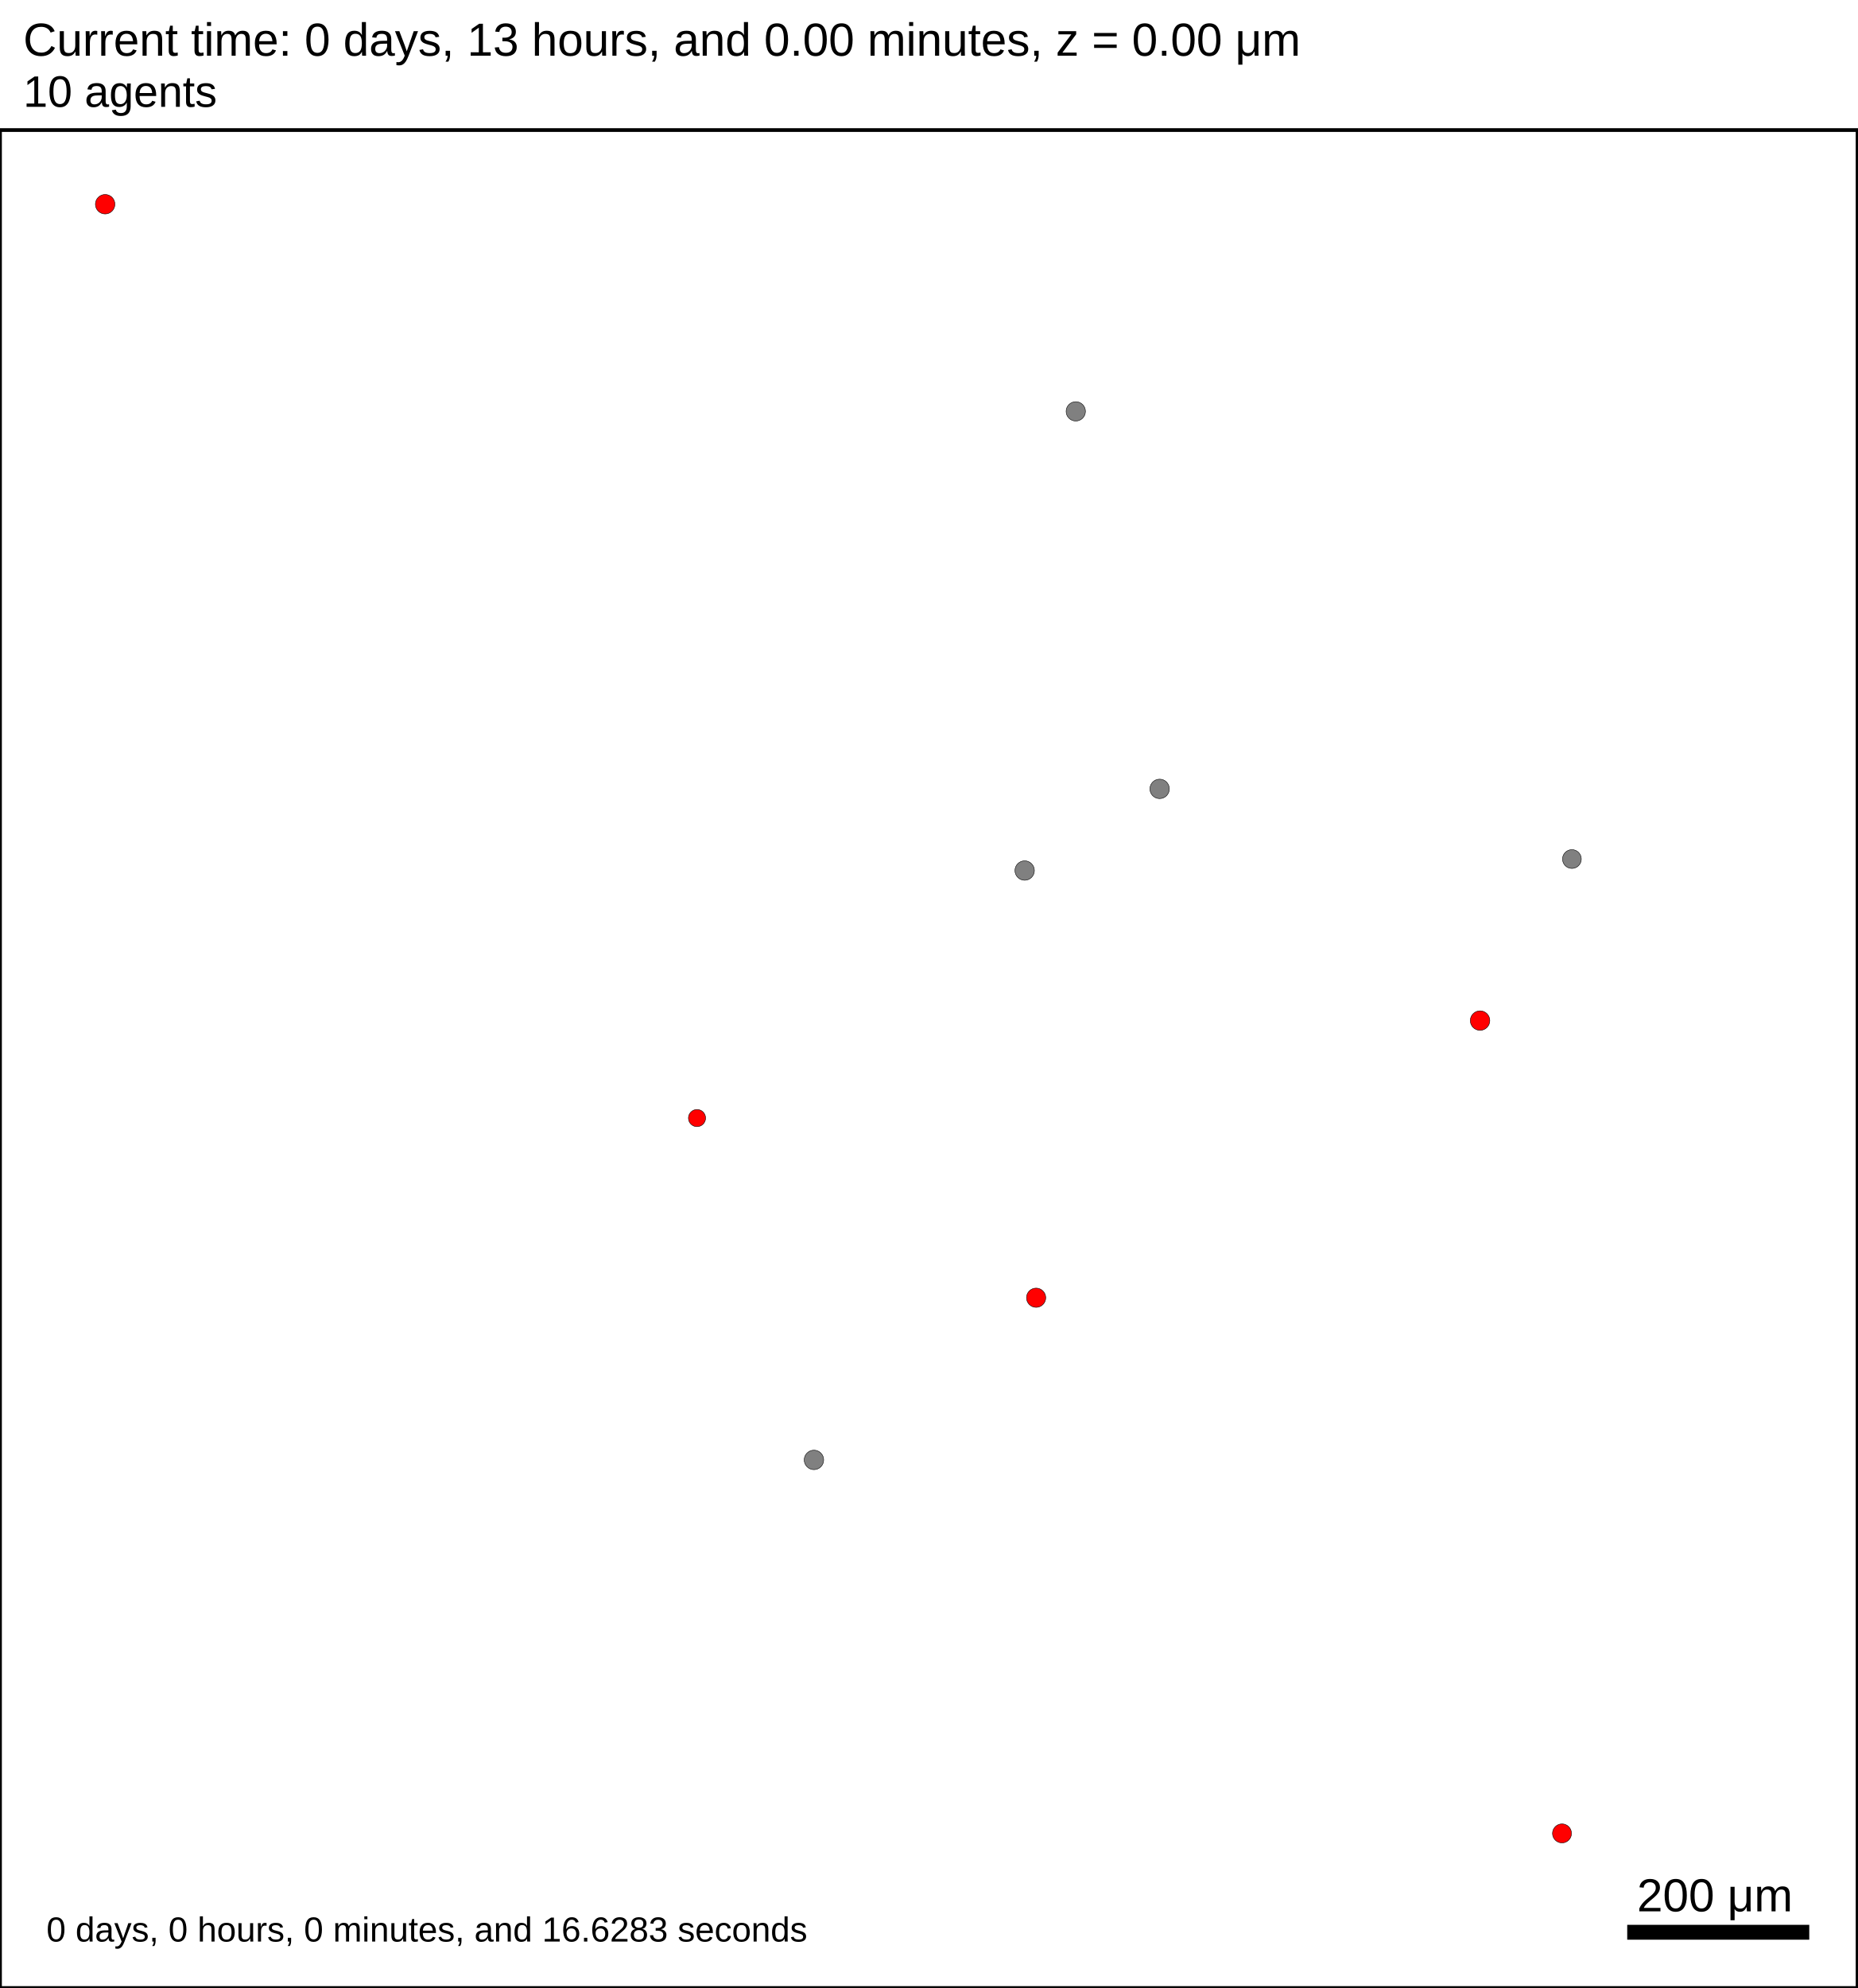
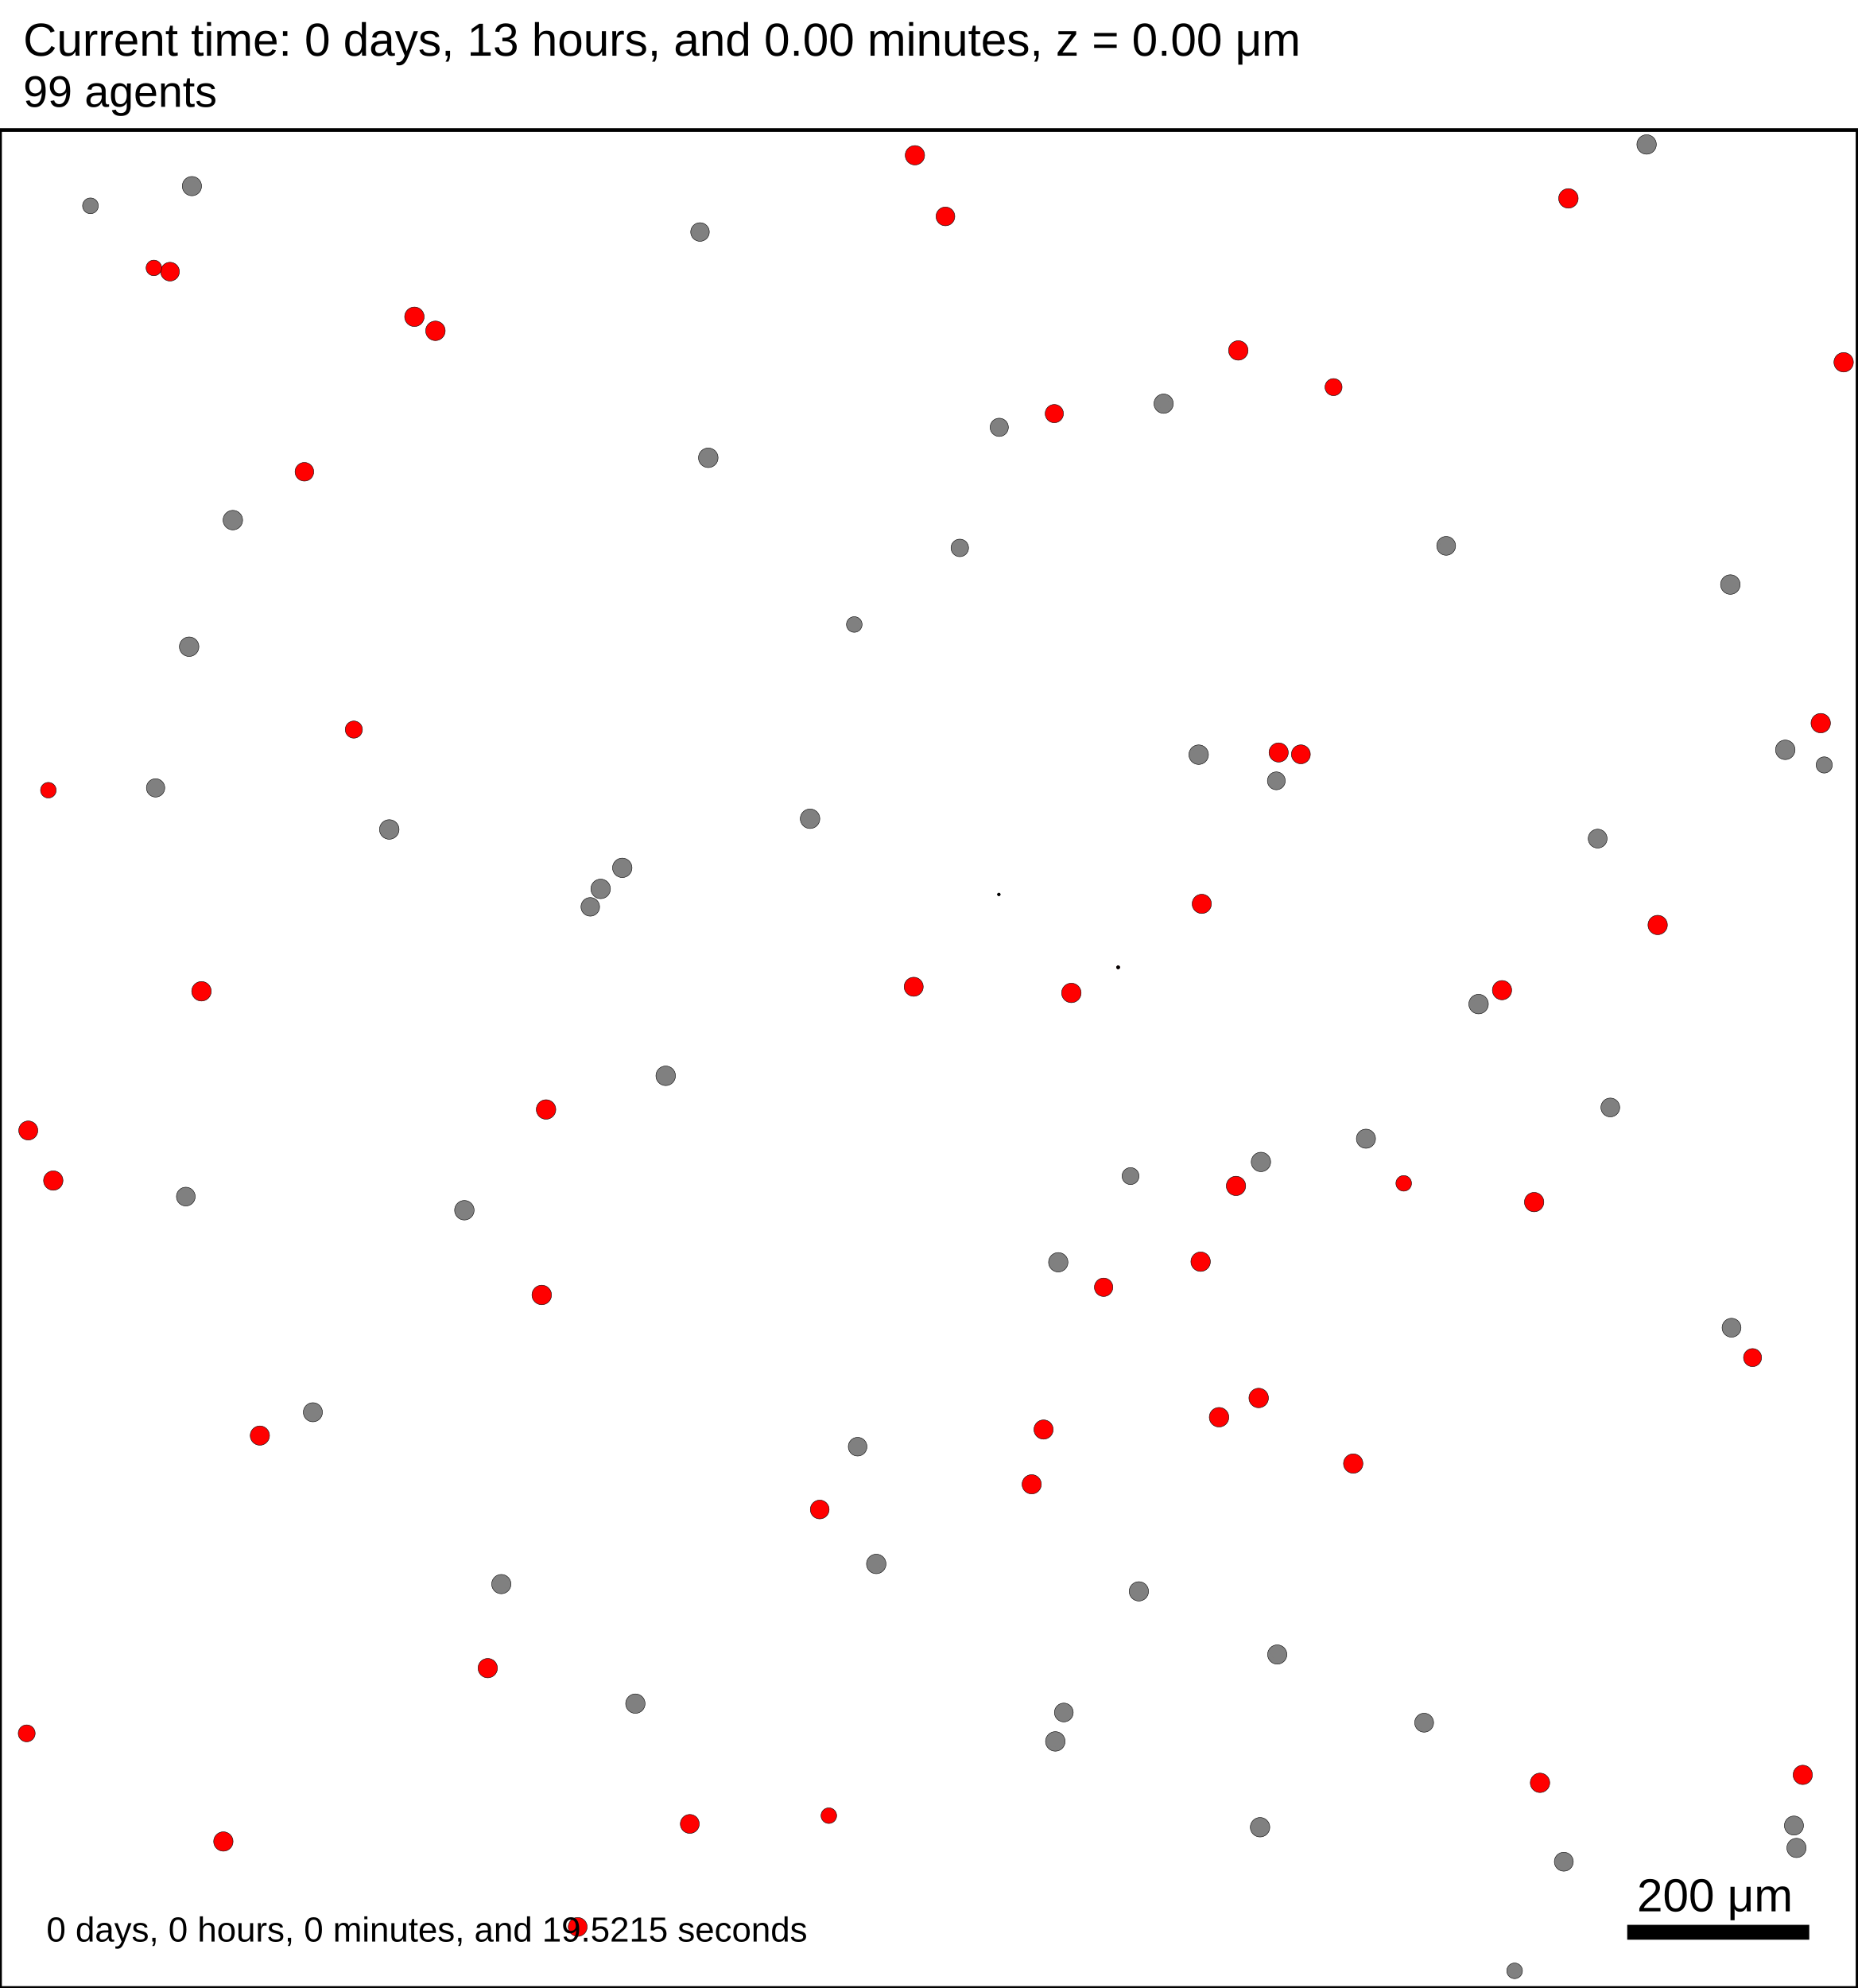
<svg xmlns="http://www.w3.org/2000/svg" version="1.1" width="2000" height="2140" id="svg2">
  <rect x="0" y="0" width="2000" height="2140" stroke-width="4" stroke="white" fill="white" />
  <text x="25" y="60" font-family="Arial" font-size="50" fill="black">
   Current time: 0 days, 13 hours, and 0.00 minutes, z = 0.00 μm
  </text>
  <text x="25" y="115" font-family="Arial" font-size="47.5" fill="black">
-    10 agents
+    99 agents
  </text>
  <g id="tissue" transform="translate(0,2140) scale(1,-1)">
    <g id="ECM">
  </g>
    <g id="cells">
      <g id="cell0">
-         <circle cx="1103.24" cy="1202.9" r="10.449" stroke-width="0.5" stroke="black" fill="grey" />
-         <circle cx="1103.24" cy="1202.9" r="6.301" stroke-width="0.5" stroke="grey" fill="grey" />
+         <circle cx="1075.47" cy="1177.2" r="1.458" stroke-width="0.5" stroke="black" fill="grey" />
+         <circle cx="1075.47" cy="1177.2" r="1.452" stroke-width="0.5" stroke="black" fill="black" />
      </g>
      <g id="cell1">
-         <circle cx="1692.45" cy="1215.28" r="10.11" stroke-width="0.5" stroke="black" fill="grey" />
-         <circle cx="1692.45" cy="1215.28" r="6.126" stroke-width="0.5" stroke="grey" fill="grey" />
+         <circle cx="1720.17" cy="1237.26" r="10.176" stroke-width="0.5" stroke="black" fill="grey" />
+         <circle cx="1720.17" cy="1237.26" r="6.162" stroke-width="0.5" stroke="grey" fill="grey" />
      </g>
      <g id="cell2">
-         <circle cx="1158.27" cy="1697.18" r="10.393" stroke-width="0.5" stroke="black" fill="grey" />
-         <circle cx="1158.27" cy="1697.18" r="6.274" stroke-width="0.5" stroke="grey" fill="grey" />
+         <circle cx="1075.87" cy="1680" r="9.822" stroke-width="0.5" stroke="black" fill="grey" />
+         <circle cx="1075.87" cy="1680" r="5.964" stroke-width="0.5" stroke="grey" fill="grey" />
      </g>
      <g id="cell3">
-         <circle cx="1248.55" cy="1290.8" r="10.449" stroke-width="0.5" stroke="black" fill="grey" />
-         <circle cx="1248.55" cy="1290.8" r="6.301" stroke-width="0.5" stroke="grey" fill="grey" />
+         <circle cx="1290.58" cy="1327.62" r="10.525" stroke-width="0.5" stroke="black" fill="grey" />
+         <circle cx="1290.58" cy="1327.62" r="6.336" stroke-width="0.5" stroke="grey" fill="grey" />
      </g>
      <g id="cell4">
-         <circle cx="876.363" cy="568.471" r="10.473" stroke-width="0.5" stroke="black" fill="grey" />
-         <circle cx="876.363" cy="568.471" r="6.312" stroke-width="0.5" stroke="grey" fill="grey" />
+         <circle cx="923.389" cy="582.704" r="10.065" stroke-width="0.5" stroke="black" fill="grey" />
+         <circle cx="923.389" cy="582.704" r="6.101" stroke-width="0.5" stroke="grey" fill="grey" />
      </g>
      <g id="cell5">
-         <circle cx="113.207" cy="1920.16" r="10.492" stroke-width="0.5" stroke="black" fill="red" />
-         <circle cx="113.207" cy="1920.16" r="6.321" stroke-width="0.5" stroke="red" fill="red" />
+         <circle cx="97.39" cy="1918.44" r="8.483" stroke-width="0.5" stroke="black" fill="grey" />
+         <circle cx="97.39" cy="1918.44" r="5.103" stroke-width="0.5" stroke="grey" fill="grey" />
      </g>
      <g id="cell6">
-         <circle cx="750.457" cy="936.447" r="9.237" stroke-width="0.5" stroke="black" fill="red" />
-         <circle cx="750.457" cy="936.447" r="5.613" stroke-width="0.5" stroke="red" fill="red" />
+         <circle cx="716.754" cy="981.947" r="10.53" stroke-width="0.5" stroke="black" fill="grey" />
+         <circle cx="716.754" cy="981.947" r="6.338" stroke-width="0.5" stroke="grey" fill="grey" />
      </g>
      <g id="cell7">
-         <circle cx="1593.55" cy="1041.38" r="10.498" stroke-width="0.5" stroke="black" fill="red" />
-         <circle cx="1593.55" cy="1041.38" r="6.324" stroke-width="0.5" stroke="red" fill="red" />
+         <circle cx="1591.96" cy="1059.15" r="10.523" stroke-width="0.5" stroke="black" fill="grey" />
+         <circle cx="1591.96" cy="1059.15" r="6.335" stroke-width="0.5" stroke="grey" fill="grey" />
      </g>
      <g id="cell8">
-         <circle cx="1115.57" cy="743.046" r="10.354" stroke-width="0.5" stroke="black" fill="red" />
-         <circle cx="1115.57" cy="743.046" r="6.255" stroke-width="0.5" stroke="red" fill="red" />
+         <circle cx="1139.42" cy="781.212" r="10.445" stroke-width="0.5" stroke="black" fill="grey" />
+         <circle cx="1139.42" cy="781.212" r="6.299" stroke-width="0.5" stroke="grey" fill="grey" />
      </g>
      <g id="cell9">
-         <circle cx="1681.78" cy="166.416" r="10.222" stroke-width="0.5" stroke="black" fill="red" />
-         <circle cx="1681.78" cy="166.416" r="6.186" stroke-width="0.5" stroke="red" fill="red" />
+         <circle cx="1683.73" cy="135.942" r="10.2" stroke-width="0.5" stroke="black" fill="grey" />
+         <circle cx="1683.73" cy="135.942" r="6.174" stroke-width="0.5" stroke="grey" fill="grey" />
+       </g>
+       <g id="cell10">
+         <circle cx="167.533" cy="1291.87" r="9.886" stroke-width="0.5" stroke="black" fill="grey" />
+         <circle cx="167.533" cy="1291.87" r="6.001" stroke-width="0.5" stroke="grey" fill="grey" />
+       </g>
+       <g id="cell11">
+         <circle cx="762.584" cy="1647.21" r="10.533" stroke-width="0.5" stroke="black" fill="grey" />
+         <circle cx="762.584" cy="1647.21" r="6.339" stroke-width="0.5" stroke="grey" fill="grey" />
+       </g>
+       <g id="cell12">
+         <circle cx="1533.34" cy="285.597" r="10.2" stroke-width="0.5" stroke="black" fill="grey" />
+         <circle cx="1533.34" cy="285.597" r="6.174" stroke-width="0.5" stroke="grey" fill="grey" />
+       </g>
+       <g id="cell13">
+         <circle cx="1772.88" cy="1984.49" r="10.476" stroke-width="0.5" stroke="black" fill="grey" />
+         <circle cx="1772.88" cy="1984.49" r="6.314" stroke-width="0.5" stroke="grey" fill="grey" />
+       </g>
+       <g id="cell14">
+         <circle cx="1557.06" cy="1552.42" r="10.151" stroke-width="0.5" stroke="black" fill="grey" />
+         <circle cx="1557.06" cy="1552.42" r="6.148" stroke-width="0.5" stroke="grey" fill="grey" />
+       </g>
+       <g id="cell15">
+         <circle cx="1033.4" cy="1550.21" r="9.443" stroke-width="0.5" stroke="black" fill="grey" />
+         <circle cx="1033.4" cy="1550.21" r="5.74" stroke-width="0.5" stroke="grey" fill="grey" />
+       </g>
+       <g id="cell16">
+         <circle cx="203.649" cy="1443.84" r="10.498" stroke-width="0.5" stroke="black" fill="grey" />
+         <circle cx="203.649" cy="1443.84" r="6.324" stroke-width="0.5" stroke="grey" fill="grey" />
+       </g>
+       <g id="cell17">
+         <circle cx="1145.4" cy="296.56" r="10.124" stroke-width="0.5" stroke="black" fill="grey" />
+         <circle cx="1145.4" cy="296.56" r="6.133" stroke-width="0.5" stroke="grey" fill="grey" />
+       </g>
+       <g id="cell18">
+         <circle cx="1863.04" cy="1510.76" r="10.527" stroke-width="0.5" stroke="black" fill="grey" />
+         <circle cx="1863.04" cy="1510.76" r="6.337" stroke-width="0.5" stroke="grey" fill="grey" />
+       </g>
+       <g id="cell19">
+         <circle cx="200.071" cy="851.914" r="10.11" stroke-width="0.5" stroke="black" fill="grey" />
+         <circle cx="200.071" cy="851.914" r="6.126" stroke-width="0.5" stroke="grey" fill="grey" />
+       </g>
+       <g id="cell20">
+         <circle cx="539.753" cy="434.781" r="10.381" stroke-width="0.5" stroke="black" fill="grey" />
+         <circle cx="539.753" cy="434.781" r="6.268" stroke-width="0.5" stroke="grey" fill="grey" />
+       </g>
+       <g id="cell21">
+         <circle cx="1470.69" cy="914.227" r="10.3" stroke-width="0.5" stroke="black" fill="grey" />
+         <circle cx="1470.69" cy="914.227" r="6.227" stroke-width="0.5" stroke="grey" fill="grey" />
+       </g>
+       <g id="cell22">
+         <circle cx="1136.25" cy="265.436" r="10.525" stroke-width="0.5" stroke="black" fill="grey" />
+         <circle cx="1136.25" cy="265.436" r="6.336" stroke-width="0.5" stroke="grey" fill="grey" />
+       </g>
+       <g id="cell23">
+         <circle cx="669.978" cy="1205.81" r="10.461" stroke-width="0.5" stroke="black" fill="grey" />
+         <circle cx="669.978" cy="1205.81" r="6.307" stroke-width="0.5" stroke="grey" fill="grey" />
+       </g>
+       <g id="cell24">
+         <circle cx="1226.2" cy="426.964" r="10.41" stroke-width="0.5" stroke="black" fill="grey" />
+         <circle cx="1226.2" cy="426.964" r="6.282" stroke-width="0.5" stroke="grey" fill="grey" />
+       </g>
+       <g id="cell25">
+         <circle cx="753.682" cy="1890.26" r="10.017" stroke-width="0.5" stroke="black" fill="grey" />
+         <circle cx="753.682" cy="1890.26" r="6.075" stroke-width="0.5" stroke="grey" fill="grey" />
+       </g>
+       <g id="cell26">
+         <circle cx="1357.63" cy="889.206" r="10.461" stroke-width="0.5" stroke="black" fill="grey" />
+         <circle cx="1357.63" cy="889.206" r="6.307" stroke-width="0.5" stroke="grey" fill="grey" />
+       </g>
+       <g id="cell27">
+         <circle cx="1217.23" cy="873.993" r="9.125" stroke-width="0.5" stroke="black" fill="grey" />
+         <circle cx="1217.23" cy="873.993" r="5.543" stroke-width="0.5" stroke="grey" fill="grey" />
+       </g>
+       <g id="cell28">
+         <circle cx="1356.68" cy="173.056" r="10.483" stroke-width="0.5" stroke="black" fill="grey" />
+         <circle cx="1356.68" cy="173.056" r="6.317" stroke-width="0.5" stroke="grey" fill="grey" />
+       </g>
+       <g id="cell29">
+         <circle cx="1922.16" cy="1332.85" r="10.512" stroke-width="0.5" stroke="black" fill="grey" />
+         <circle cx="1922.16" cy="1332.85" r="6.33" stroke-width="0.5" stroke="grey" fill="grey" />
+       </g>
+       <g id="cell30">
+         <circle cx="1375.18" cy="358.989" r="10.375" stroke-width="0.5" stroke="black" fill="grey" />
+         <circle cx="1375.18" cy="358.989" r="6.265" stroke-width="0.5" stroke="grey" fill="grey" />
+       </g>
+       <g id="cell31">
+         <circle cx="684.102" cy="306.107" r="10.449" stroke-width="0.5" stroke="black" fill="grey" />
+         <circle cx="684.102" cy="306.107" r="6.301" stroke-width="0.5" stroke="grey" fill="grey" />
+       </g>
+       <g id="cell32">
+         <circle cx="635.545" cy="1163.82" r="10.017" stroke-width="0.5" stroke="black" fill="grey" />
+         <circle cx="635.545" cy="1163.82" r="6.075" stroke-width="0.5" stroke="grey" fill="grey" />
+       </g>
+       <g id="cell33">
+         <circle cx="646.714" cy="1183.15" r="10.527" stroke-width="0.5" stroke="black" fill="grey" />
+         <circle cx="646.714" cy="1183.15" r="6.337" stroke-width="0.5" stroke="grey" fill="grey" />
+       </g>
+       <g id="cell34">
+         <circle cx="872.173" cy="1258.66" r="10.521" stroke-width="0.5" stroke="black" fill="grey" />
+         <circle cx="872.173" cy="1258.66" r="6.334" stroke-width="0.5" stroke="grey" fill="grey" />
+       </g>
+       <g id="cell35">
+         <circle cx="1931.51" cy="174.852" r="10.282" stroke-width="0.5" stroke="black" fill="grey" />
+         <circle cx="1931.51" cy="174.852" r="6.218" stroke-width="0.5" stroke="grey" fill="grey" />
+       </g>
+       <g id="cell36">
+         <circle cx="419.112" cy="1247.11" r="10.533" stroke-width="0.5" stroke="black" fill="grey" />
+         <circle cx="419.112" cy="1247.11" r="6.339" stroke-width="0.5" stroke="grey" fill="grey" />
+       </g>
+       <g id="cell37">
+         <circle cx="1964.11" cy="1316.56" r="8.728" stroke-width="0.5" stroke="black" fill="grey" />
+         <circle cx="1964.11" cy="1316.56" r="5.281" stroke-width="0.5" stroke="grey" fill="grey" />
+       </g>
+       <g id="cell38">
+         <circle cx="499.972" cy="837.242" r="10.507" stroke-width="0.5" stroke="black" fill="grey" />
+         <circle cx="499.972" cy="837.242" r="6.328" stroke-width="0.5" stroke="grey" fill="grey" />
+       </g>
+       <g id="cell39">
+         <circle cx="943.458" cy="456.481" r="10.507" stroke-width="0.5" stroke="black" fill="grey" />
+         <circle cx="943.458" cy="456.481" r="6.328" stroke-width="0.5" stroke="grey" fill="grey" />
+       </g>
+       <g id="cell40">
+         <circle cx="336.882" cy="619.758" r="10.291" stroke-width="0.5" stroke="black" fill="grey" />
+         <circle cx="336.882" cy="619.758" r="6.222" stroke-width="0.5" stroke="grey" fill="grey" />
+       </g>
+       <g id="cell41">
+         <circle cx="1374.22" cy="1299.47" r="9.622" stroke-width="0.5" stroke="black" fill="grey" />
+         <circle cx="1374.22" cy="1299.47" r="5.847" stroke-width="0.5" stroke="grey" fill="grey" />
+       </g>
+       <g id="cell42">
+         <circle cx="250.702" cy="1580.11" r="10.527" stroke-width="0.5" stroke="black" fill="grey" />
+         <circle cx="250.702" cy="1580.11" r="6.337" stroke-width="0.5" stroke="grey" fill="grey" />
+       </g>
+       <g id="cell43">
+         <circle cx="1864.31" cy="710.759" r="10.176" stroke-width="0.5" stroke="black" fill="grey" />
+         <circle cx="1864.31" cy="710.759" r="6.162" stroke-width="0.5" stroke="grey" fill="grey" />
+       </g>
+       <g id="cell44">
+         <circle cx="1630.76" cy="18.474" r="8.413" stroke-width="0.5" stroke="black" fill="grey" />
+         <circle cx="1630.76" cy="18.474" r="5.052" stroke-width="0.5" stroke="grey" fill="grey" />
+       </g>
+       <g id="cell45">
+         <circle cx="1252.86" cy="1705.45" r="10.41" stroke-width="0.5" stroke="black" fill="grey" />
+         <circle cx="1252.86" cy="1705.45" r="6.282" stroke-width="0.5" stroke="grey" fill="grey" />
+       </g>
+       <g id="cell46">
+         <circle cx="206.637" cy="1939.64" r="10.375" stroke-width="0.5" stroke="black" fill="grey" />
+         <circle cx="206.637" cy="1939.64" r="6.265" stroke-width="0.5" stroke="grey" fill="grey" />
+       </g>
+       <g id="cell47">
+         <circle cx="1733.8" cy="947.847" r="10.137" stroke-width="0.5" stroke="black" fill="grey" />
+         <circle cx="1733.8" cy="947.847" r="6.141" stroke-width="0.5" stroke="grey" fill="grey" />
+       </g>
+       <g id="cell48">
+         <circle cx="1934.25" cy="150.765" r="10.387" stroke-width="0.5" stroke="black" fill="grey" />
+         <circle cx="1934.25" cy="150.765" r="6.271" stroke-width="0.5" stroke="grey" fill="grey" />
+       </g>
+       <g id="cell49">
+         <circle cx="919.796" cy="1467.76" r="8.413" stroke-width="0.5" stroke="black" fill="grey" />
+         <circle cx="919.796" cy="1467.76" r="5.052" stroke-width="0.5" stroke="grey" fill="grey" />
+       </g>
+       <g id="cell50">
+         <circle cx="57.357" cy="869.189" r="10.457" stroke-width="0.5" stroke="black" fill="red" />
+         <circle cx="57.357" cy="869.189" r="6.305" stroke-width="0.5" stroke="red" fill="red" />
+       </g>
+       <g id="cell51">
+         <circle cx="1941.01" cy="229.428" r="10.41" stroke-width="0.5" stroke="black" fill="red" />
+         <circle cx="1941.01" cy="229.428" r="6.282" stroke-width="0.5" stroke="red" fill="red" />
+       </g>
+       <g id="cell52">
+         <circle cx="587.924" cy="945.67" r="10.504" stroke-width="0.5" stroke="black" fill="red" />
+         <circle cx="587.924" cy="945.67" r="6.327" stroke-width="0.5" stroke="red" fill="red" />
+       </g>
+       <g id="cell53">
+         <circle cx="1355.21" cy="635.117" r="10.521" stroke-width="0.5" stroke="black" fill="red" />
+         <circle cx="1355.21" cy="635.117" r="6.334" stroke-width="0.5" stroke="red" fill="red" />
+       </g>
+       <g id="cell99">
+         <circle cx="985.068" cy="1972.86" r="10.435" stroke-width="0.5" stroke="black" fill="red" />
+         <circle cx="985.068" cy="1972.86" r="6.295" stroke-width="0.5" stroke="red" fill="red" />
+       </g>
+       <g id="cell55">
+         <circle cx="380.966" cy="1354.65" r="9.237" stroke-width="0.5" stroke="black" fill="red" />
+         <circle cx="380.966" cy="1354.65" r="5.613" stroke-width="0.5" stroke="red" fill="red" />
+       </g>
+       <g id="cell56">
+         <circle cx="1135.15" cy="1694.77" r="9.844" stroke-width="0.5" stroke="black" fill="red" />
+         <circle cx="1135.15" cy="1694.77" r="5.977" stroke-width="0.5" stroke="red" fill="red" />
+       </g>
+       <g id="cell57">
+         <circle cx="983.771" cy="1077.79" r="10.273" stroke-width="0.5" stroke="black" fill="red" />
+         <circle cx="983.771" cy="1077.79" r="6.213" stroke-width="0.5" stroke="red" fill="red" />
+       </g>
+       <g id="cell58">
+         <circle cx="183.065" cy="1847.57" r="10.124" stroke-width="0.5" stroke="black" fill="red" />
+         <circle cx="183.065" cy="1847.57" r="6.133" stroke-width="0.5" stroke="red" fill="red" />
+       </g>
+       <g id="cell59">
+         <circle cx="165.662" cy="1851.58" r="8.413" stroke-width="0.5" stroke="black" fill="red" />
+         <circle cx="165.662" cy="1851.58" r="5.052" stroke-width="0.5" stroke="red" fill="red" />
+       </g>
+       <g id="cell60">
+         <circle cx="622.013" cy="65.744" r="10.2" stroke-width="0.5" stroke="black" fill="red" />
+         <circle cx="622.013" cy="65.744" r="6.174" stroke-width="0.5" stroke="red" fill="red" />
+       </g>
+       <g id="cell61">
+         <circle cx="1658.11" cy="220.868" r="10.469" stroke-width="0.5" stroke="black" fill="red" />
+         <circle cx="1658.11" cy="220.868" r="6.311" stroke-width="0.5" stroke="red" fill="red" />
+       </g>
+       <g id="cell62">
+         <circle cx="1435.78" cy="1723.28" r="9.2" stroke-width="0.5" stroke="black" fill="red" />
+         <circle cx="1435.78" cy="1723.28" r="5.59" stroke-width="0.5" stroke="red" fill="red" />
+       </g>
+       <g id="cell63">
+         <circle cx="525.152" cy="344.322" r="10.435" stroke-width="0.5" stroke="black" fill="red" />
+         <circle cx="525.152" cy="344.322" r="6.295" stroke-width="0.5" stroke="red" fill="red" />
+       </g>
+       <g id="cell64">
+         <circle cx="1153.5" cy="1071.16" r="10.507" stroke-width="0.5" stroke="black" fill="red" />
+         <circle cx="1153.5" cy="1071.16" r="6.328" stroke-width="0.5" stroke="red" fill="red" />
+       </g>
+       <g id="cell65">
+         <circle cx="327.731" cy="1632.16" r="10.05" stroke-width="0.5" stroke="black" fill="red" />
+         <circle cx="327.731" cy="1632.16" r="6.093" stroke-width="0.5" stroke="red" fill="red" />
+       </g>
+       <g id="cell66">
+         <circle cx="28.742" cy="274.103" r="9.125" stroke-width="0.5" stroke="black" fill="red" />
+         <circle cx="28.742" cy="274.103" r="5.543" stroke-width="0.5" stroke="red" fill="red" />
+       </g>
+       <g id="cell67">
+         <circle cx="1110.8" cy="542.226" r="10.375" stroke-width="0.5" stroke="black" fill="red" />
+         <circle cx="1110.8" cy="542.226" r="6.265" stroke-width="0.5" stroke="red" fill="red" />
+       </g>
+       <g id="cell68">
+         <circle cx="1456.99" cy="564.541" r="10.465" stroke-width="0.5" stroke="black" fill="red" />
+         <circle cx="1456.99" cy="564.541" r="6.309" stroke-width="0.5" stroke="red" fill="red" />
+       </g>
+       <g id="cell69">
+         <circle cx="882.587" cy="515.095" r="10.124" stroke-width="0.5" stroke="black" fill="red" />
+         <circle cx="882.587" cy="515.095" r="6.133" stroke-width="0.5" stroke="red" fill="red" />
+       </g>
+       <g id="cell70">
+         <circle cx="1188.26" cy="754.322" r="9.926" stroke-width="0.5" stroke="black" fill="red" />
+         <circle cx="1188.26" cy="754.322" r="6.024" stroke-width="0.5" stroke="red" fill="red" />
+       </g>
+       <g id="cell71">
+         <circle cx="1784.79" cy="1144.29" r="10.457" stroke-width="0.5" stroke="black" fill="red" />
+         <circle cx="1784.79" cy="1144.29" r="6.305" stroke-width="0.5" stroke="red" fill="red" />
+       </g>
+       <g id="cell72">
+         <circle cx="468.81" cy="1783.89" r="10.533" stroke-width="0.5" stroke="black" fill="red" />
+         <circle cx="468.81" cy="1783.89" r="6.339" stroke-width="0.5" stroke="red" fill="red" />
+       </g>
+       <g id="cell73">
+         <circle cx="1330.77" cy="863.401" r="10.431" stroke-width="0.5" stroke="black" fill="red" />
+         <circle cx="1330.77" cy="863.401" r="6.292" stroke-width="0.5" stroke="red" fill="red" />
+       </g>
+       <g id="cell74">
+         <circle cx="1688.67" cy="1926.43" r="10.519" stroke-width="0.5" stroke="black" fill="red" />
+         <circle cx="1688.67" cy="1926.43" r="6.333" stroke-width="0.5" stroke="red" fill="red" />
+       </g>
+       <g id="cell75">
+         <circle cx="279.791" cy="594.649" r="10.381" stroke-width="0.5" stroke="black" fill="red" />
+         <circle cx="279.791" cy="594.649" r="6.268" stroke-width="0.5" stroke="red" fill="red" />
+       </g>
+       <g id="cell76">
+         <circle cx="1651.77" cy="845.994" r="10.449" stroke-width="0.5" stroke="black" fill="red" />
+         <circle cx="1651.77" cy="845.994" r="6.301" stroke-width="0.5" stroke="red" fill="red" />
+       </g>
+       <g id="cell77">
+         <circle cx="1333.25" cy="1762.78" r="10.501" stroke-width="0.5" stroke="black" fill="red" />
+         <circle cx="1333.25" cy="1762.78" r="6.325" stroke-width="0.5" stroke="red" fill="red" />
+       </g>
+       <g id="cell78">
+         <circle cx="1123.58" cy="601.165" r="10.368" stroke-width="0.5" stroke="black" fill="red" />
+         <circle cx="1123.58" cy="601.165" r="6.262" stroke-width="0.5" stroke="red" fill="red" />
+       </g>
+       <g id="cell79">
+         <circle cx="1960.35" cy="1361.56" r="10.473" stroke-width="0.5" stroke="black" fill="red" />
+         <circle cx="1960.35" cy="1361.56" r="6.312" stroke-width="0.5" stroke="red" fill="red" />
+       </g>
+       <g id="cell80">
+         <circle cx="1400.62" cy="1328" r="10.2" stroke-width="0.5" stroke="black" fill="red" />
+         <circle cx="1400.62" cy="1328" r="6.174" stroke-width="0.5" stroke="red" fill="red" />
+       </g>
+       <g id="cell81">
+         <circle cx="1017.92" cy="1907.05" r="10.124" stroke-width="0.5" stroke="black" fill="red" />
+         <circle cx="1017.92" cy="1907.05" r="6.133" stroke-width="0.5" stroke="red" fill="red" />
+       </g>
+       <g id="cell82">
+         <circle cx="1292.71" cy="781.849" r="10.489" stroke-width="0.5" stroke="black" fill="red" />
+         <circle cx="1292.71" cy="781.849" r="6.32" stroke-width="0.5" stroke="red" fill="red" />
+       </g>
+       <g id="cell83">
+         <circle cx="1293.93" cy="1167.03" r="10.375" stroke-width="0.5" stroke="black" fill="red" />
+         <circle cx="1293.93" cy="1167.03" r="6.265" stroke-width="0.5" stroke="red" fill="red" />
+       </g>
+       <g id="cell84">
+         <circle cx="30.437" cy="923.079" r="10.282" stroke-width="0.5" stroke="black" fill="red" />
+         <circle cx="30.437" cy="923.079" r="6.218" stroke-width="0.5" stroke="red" fill="red" />
+       </g>
+       <g id="cell85">
+         <circle cx="1376.71" cy="1329.98" r="10.368" stroke-width="0.5" stroke="black" fill="red" />
+         <circle cx="1376.71" cy="1329.98" r="6.262" stroke-width="0.5" stroke="red" fill="red" />
+       </g>
+       <g id="cell86">
+         <circle cx="583.279" cy="746.026" r="10.533" stroke-width="0.5" stroke="black" fill="red" />
+         <circle cx="583.279" cy="746.026" r="6.339" stroke-width="0.5" stroke="red" fill="red" />
+       </g>
+       <g id="cell87">
+         <circle cx="1511.36" cy="866.196" r="8.413" stroke-width="0.5" stroke="black" fill="red" />
+         <circle cx="1511.36" cy="866.196" r="5.052" stroke-width="0.5" stroke="red" fill="red" />
+       </g>
+       <g id="cell88">
+         <circle cx="240.482" cy="157.716" r="10.435" stroke-width="0.5" stroke="black" fill="red" />
+         <circle cx="240.482" cy="157.716" r="6.295" stroke-width="0.5" stroke="red" fill="red" />
+       </g>
+       <g id="cell89">
+         <circle cx="216.918" cy="1072.94" r="10.521" stroke-width="0.5" stroke="black" fill="red" />
+         <circle cx="216.918" cy="1072.94" r="6.334" stroke-width="0.5" stroke="red" fill="red" />
+       </g>
+       <g id="cell90">
+         <circle cx="1203.89" cy="1098.72" r="1.698" stroke-width="0.5" stroke="black" fill="red" />
+         <circle cx="1203.89" cy="1098.72" r="1.656" stroke-width="0.5" stroke="black" fill="black" />
+       </g>
+       <g id="cell91">
+         <circle cx="52.078" cy="1289.38" r="8.413" stroke-width="0.5" stroke="black" fill="red" />
+         <circle cx="52.078" cy="1289.38" r="5.052" stroke-width="0.5" stroke="red" fill="red" />
+       </g>
+       <g id="cell92">
+         <circle cx="1312.54" cy="614.407" r="10.53" stroke-width="0.5" stroke="black" fill="red" />
+         <circle cx="1312.54" cy="614.407" r="6.338" stroke-width="0.5" stroke="red" fill="red" />
+       </g>
+       <g id="cell93">
+         <circle cx="446.195" cy="1799" r="10.507" stroke-width="0.5" stroke="black" fill="red" />
+         <circle cx="446.195" cy="1799" r="6.328" stroke-width="0.5" stroke="red" fill="red" />
+       </g>
+       <g id="cell94">
+         <circle cx="742.711" cy="176.613" r="10.211" stroke-width="0.5" stroke="black" fill="red" />
+         <circle cx="742.711" cy="176.613" r="6.18" stroke-width="0.5" stroke="red" fill="red" />
+       </g>
+       <g id="cell95">
+         <circle cx="1985.02" cy="1750.04" r="10.492" stroke-width="0.5" stroke="black" fill="red" />
+         <circle cx="1985.02" cy="1750.04" r="6.321" stroke-width="0.5" stroke="red" fill="red" />
+       </g>
+       <g id="cell96">
+         <circle cx="1617.2" cy="1074.12" r="10.393" stroke-width="0.5" stroke="black" fill="red" />
+         <circle cx="1617.2" cy="1074.12" r="6.274" stroke-width="0.5" stroke="red" fill="red" />
+       </g>
+       <g id="cell97">
+         <circle cx="892.389" cy="185.524" r="8.413" stroke-width="0.5" stroke="black" fill="red" />
+         <circle cx="892.389" cy="185.524" r="5.052" stroke-width="0.5" stroke="red" fill="red" />
+       </g>
+       <g id="cell98">
+         <circle cx="1886.95" cy="678.586" r="9.727" stroke-width="0.5" stroke="black" fill="red" />
+         <circle cx="1886.95" cy="678.586" r="5.909" stroke-width="0.5" stroke="red" fill="red" />
      </g>
    </g>
  </g>
  <rect x="1750" y="2070" width="200" height="20" stroke-width="4" stroke="rgb(255,255,255)" fill="rgb(0,0,0)" />
  <text x="1762.5" y="2057.5" font-family="Arial" font-size="50" fill="black">
   200 μm
  </text>
  <text x="50" y="2090" font-family="Arial" font-size="37.5" fill="black">
-    0 days, 0 hours, 0 minutes, and 16.6283 seconds
+    0 days, 0 hours, 0 minutes, and 19.5215 seconds
  </text>
  <rect x="0" y="140" width="2000" height="2000" stroke-width="4" stroke="rgb(0,0,0)" fill="none" />
</svg>
